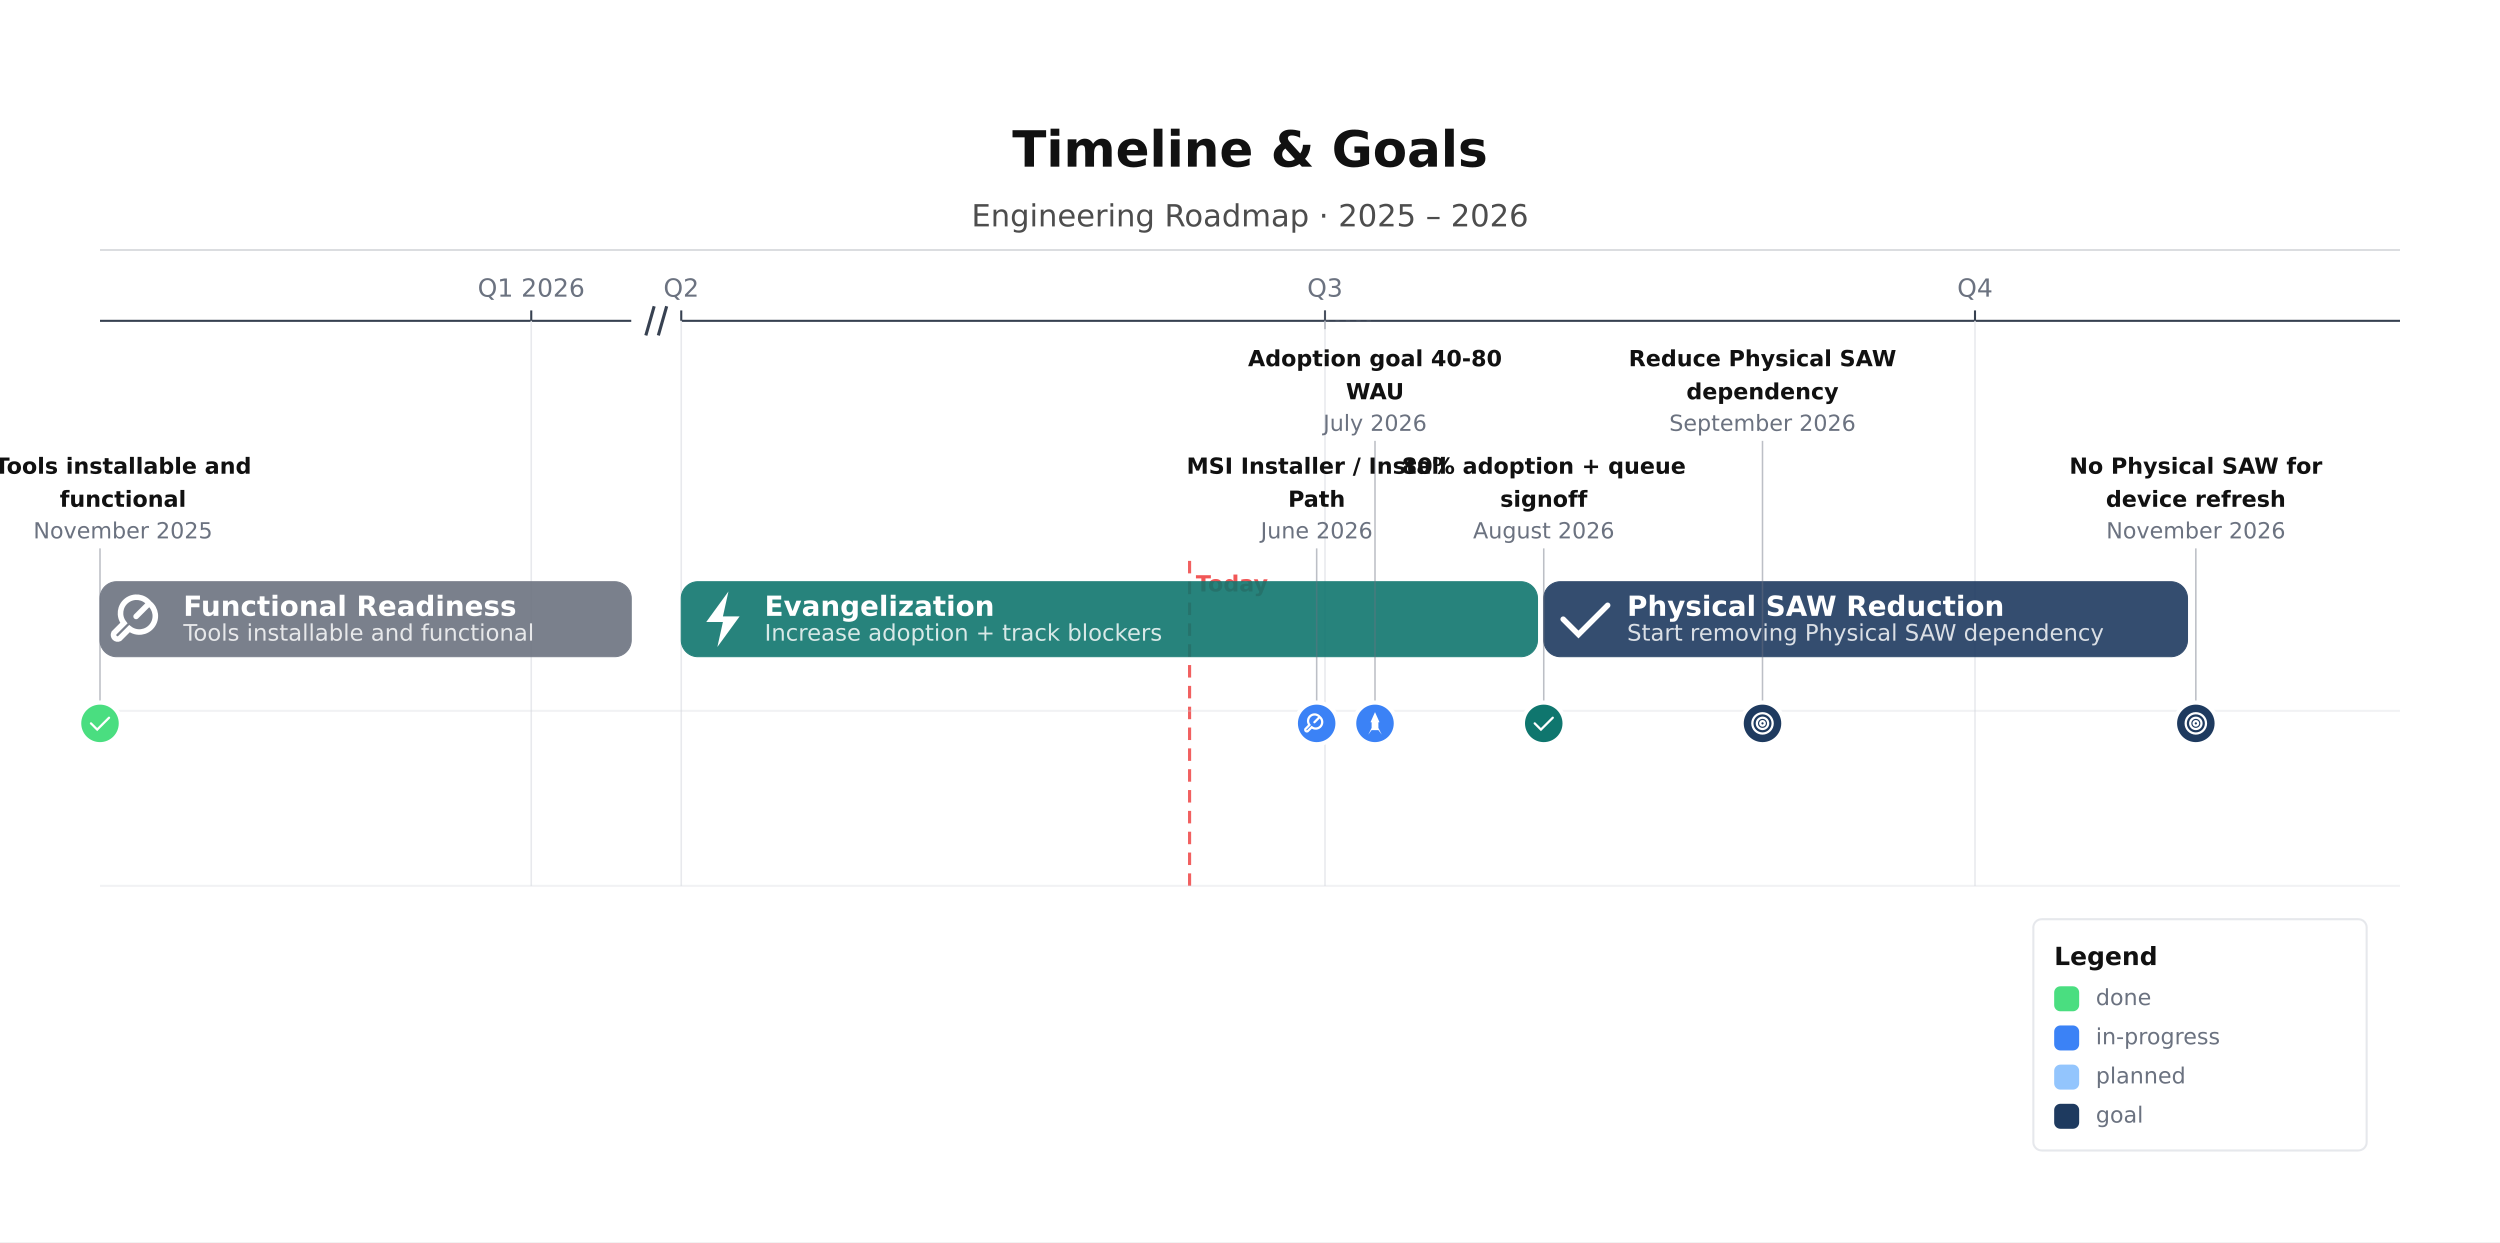
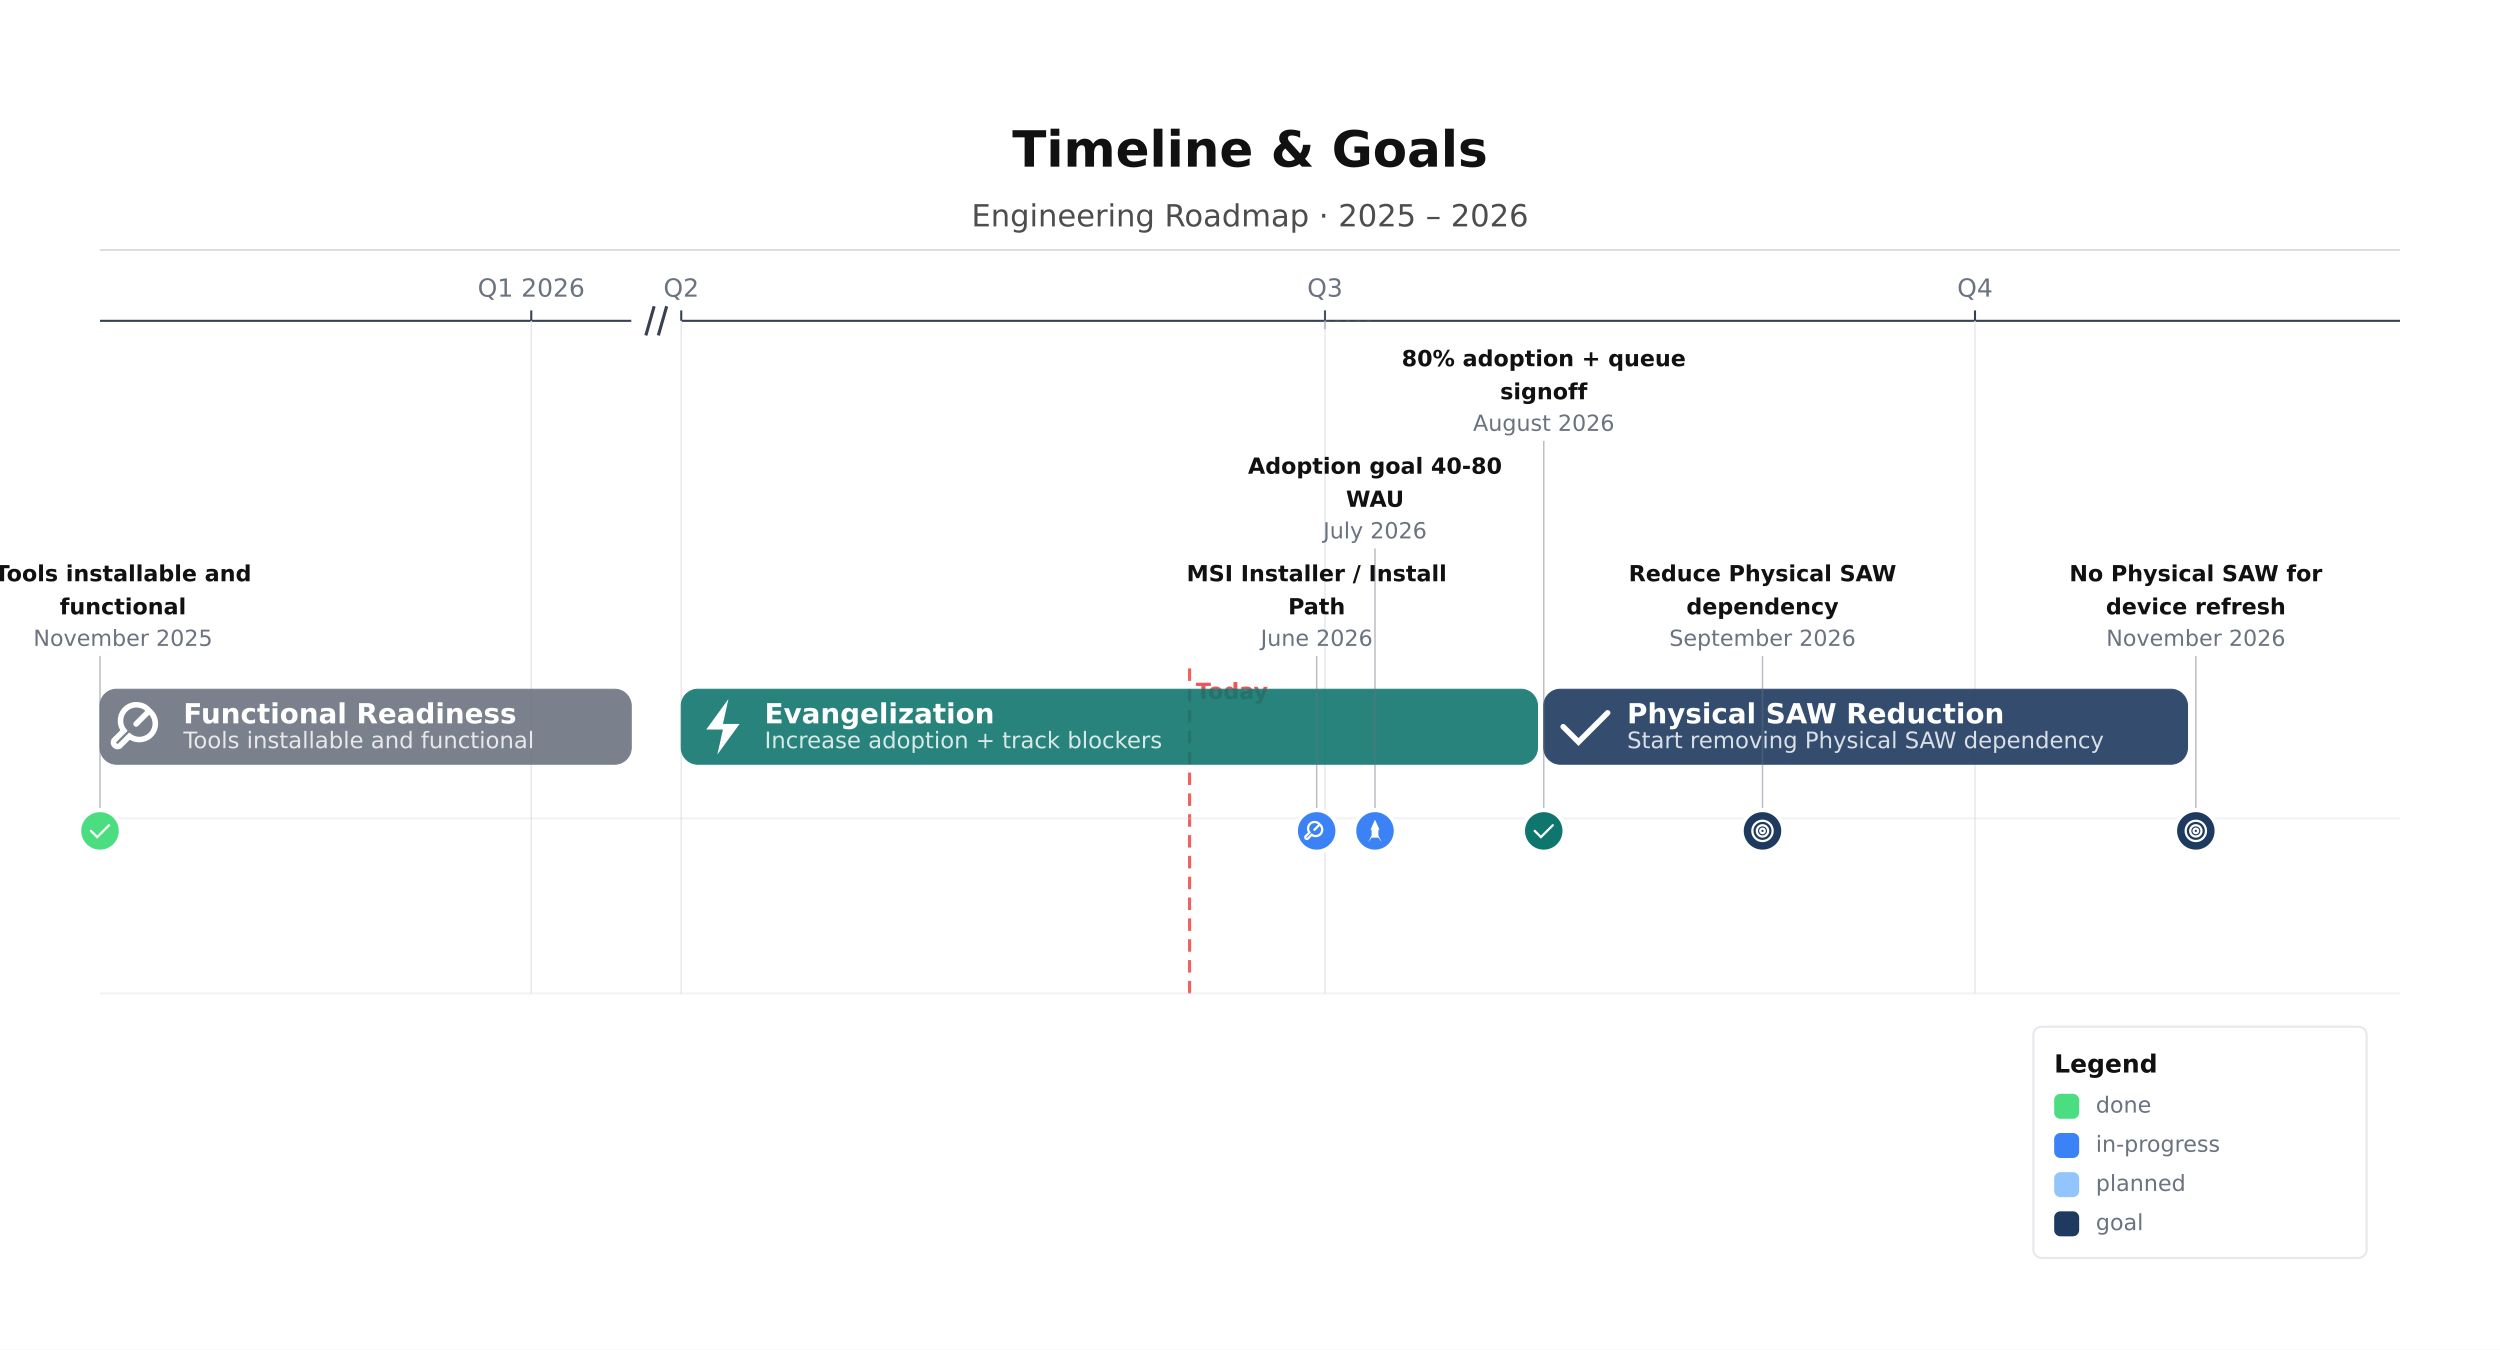
- <svg xmlns="http://www.w3.org/2000/svg" height="596.22" version="1.1" viewBox="0 0 1200 596.22" width="1200">
-   <rect fill="#FFFFFF" height="596.22" width="1200" x="0" y="0" />
+ <svg xmlns="http://www.w3.org/2000/svg" height="647.83" version="1.1" viewBox="0 0 1200 647.83" width="1200">
+   <rect fill="#FFFFFF" height="647.83" width="1200" x="0" y="0" />
  <text dominant-baseline="alphabetic" fill="#111111" font-family="DejaVu Sans, Arial, Helvetica, sans-serif" font-size="24" font-weight="700" text-anchor="middle" x="600" y="80">Timeline &amp; Goals</text>
  <text dominant-baseline="alphabetic" fill="#111111" font-family="DejaVu Sans, Arial, Helvetica, sans-serif" font-size="14.67" font-weight="400" opacity="0.75" text-anchor="middle" x="600" y="108.67">Engineering Roadmap · 2025 – 2026</text>
  <line opacity="0.35" stroke="#374151" stroke-width="0.5" x1="48" x2="1152" y1="120" y2="120" />
  <line stroke="#374151" stroke-width="1" x1="48" x2="303" y1="154" y2="154" />
  <line stroke="#374151" stroke-width="1.5" x1="310" x2="314" y1="161" y2="147" />
  <line stroke="#374151" stroke-width="1.5" x1="316" x2="320" y1="161" y2="147" />
  <line stroke="#374151" stroke-width="1" x1="327" x2="1152" y1="154" y2="154" />
  <line stroke="#374151" stroke-width="1" x1="255" x2="255" y1="149" y2="154" />
-   <line opacity="0.9" stroke="#E5E7EB" stroke-width="0.75" x1="255" x2="255" y1="154" y2="425.22" />
+   <line opacity="0.9" stroke="#E5E7EB" stroke-width="0.75" x1="255" x2="255" y1="154" y2="476.83" />
  <text dominant-baseline="alphabetic" fill="#6B7280" font-family="DejaVu Sans, Arial, Helvetica, sans-serif" font-size="12" font-weight="400" text-anchor="middle" x="255" y="142.4">Q1 2026</text>
  <line stroke="#374151" stroke-width="1" x1="327" x2="327" y1="149" y2="154" />
-   <line opacity="0.9" stroke="#E5E7EB" stroke-width="0.75" x1="327" x2="327" y1="154" y2="425.22" />
+   <line opacity="0.9" stroke="#E5E7EB" stroke-width="0.75" x1="327" x2="327" y1="154" y2="476.83" />
  <text dominant-baseline="alphabetic" fill="#6B7280" font-family="DejaVu Sans, Arial, Helvetica, sans-serif" font-size="12" font-weight="400" text-anchor="middle" x="327" y="142.4">Q2</text>
  <line stroke="#374151" stroke-width="1" x1="636" x2="636" y1="149" y2="154" />
-   <line opacity="0.9" stroke="#E5E7EB" stroke-width="0.75" x1="636" x2="636" y1="154" y2="425.22" />
+   <line opacity="0.9" stroke="#E5E7EB" stroke-width="0.75" x1="636" x2="636" y1="154" y2="476.83" />
  <text dominant-baseline="alphabetic" fill="#6B7280" font-family="DejaVu Sans, Arial, Helvetica, sans-serif" font-size="12" font-weight="400" text-anchor="middle" x="636" y="142.4">Q3</text>
  <line stroke="#374151" stroke-width="1" x1="948" x2="948" y1="149" y2="154" />
-   <line opacity="0.9" stroke="#E5E7EB" stroke-width="0.75" x1="948" x2="948" y1="154" y2="425.22" />
+   <line opacity="0.9" stroke="#E5E7EB" stroke-width="0.75" x1="948" x2="948" y1="154" y2="476.83" />
  <text dominant-baseline="alphabetic" fill="#6B7280" font-family="DejaVu Sans, Arial, Helvetica, sans-serif" font-size="12" font-weight="400" text-anchor="middle" x="948" y="142.4">Q4</text>
-   <line opacity="0.85" stroke="#EF4444" stroke-dasharray="6,4" stroke-width="1.5" x1="571" x2="571" y1="269.22" y2="425.22" />
-   <text dominant-baseline="alphabetic" fill="#EF4444" font-family="DejaVu Sans, Arial, Helvetica, sans-serif" font-size="10.67" font-weight="600" opacity="0.9" text-anchor="start" x="574" y="283.89">Today</text>
-   <line opacity="0.3" stroke="#D1D5DB" stroke-width="1" x1="48" x2="1152" y1="341.22" y2="341.22" />
-   <line opacity="0.3" stroke="#D1D5DB" stroke-width="1" x1="48" x2="1152" y1="425.22" y2="425.22" />
-   <rect fill="#6B7280" height="36" opacity="0.9" rx="8" stroke="#6B7280" stroke-width="0.5" width="255" x="48" y="279.22" />
-   <path d="M 14.7 6.3 A 5 5 0 0 0 5.6 13.4 L 2 17 A 1.5 1.5 0 0 0 4 19 L 7.6 15.4 A 5 5 0 0 0 14.7 6.3 Z M 14.7 6.3 L 10 11" fill="none" stroke="#FFFFFF" stroke-linecap="round" stroke-width="2" transform="translate(68,297.22) scale(1.3333) translate(-12,-12)" />
-   <text dominant-baseline="middle" fill="#FFFFFF" font-family="DejaVu Sans, Arial, Helvetica, sans-serif" font-size="13.33" font-weight="600" text-anchor="start" x="88" y="291.82">Functional Readiness</text>
-   <text dominant-baseline="middle" fill="#FFFFFF" font-family="DejaVu Sans, Arial, Helvetica, sans-serif" font-size="10.93" font-weight="400" opacity="0.82" text-anchor="start" x="88" y="304.42">Tools installable and functional</text>
-   <rect fill="#0F766E" height="36" opacity="0.9" rx="8" stroke="#0F766E" stroke-width="0.5" width="411" x="327" y="279.22" />
-   <path d="M 14 2 L 6 13 L 12 13 L 10 22 L 18 11 L 12 11 Z" fill="#FFFFFF" transform="translate(347,297.22) scale(1.3333) translate(-12,-12)" />
-   <text dominant-baseline="middle" fill="#FFFFFF" font-family="DejaVu Sans, Arial, Helvetica, sans-serif" font-size="13.33" font-weight="600" text-anchor="start" x="367" y="291.82">Evangelization</text>
-   <text dominant-baseline="middle" fill="#FFFFFF" font-family="DejaVu Sans, Arial, Helvetica, sans-serif" font-size="10.93" font-weight="400" opacity="0.82" text-anchor="start" x="367" y="304.42">Increase adoption + track blockers</text>
-   <rect fill="#1e3a5f" height="36" opacity="0.9" rx="8" stroke="#1e3a5f" stroke-width="0.5" width="309" x="741" y="279.22" />
-   <path d="M 4 12 L 9.5 17.5 L 20 7" fill="none" stroke="#FFFFFF" stroke-linecap="round" stroke-width="2" transform="translate(761,297.22) scale(1.3333) translate(-12,-12)" />
-   <text dominant-baseline="middle" fill="#FFFFFF" font-family="DejaVu Sans, Arial, Helvetica, sans-serif" font-size="13.33" font-weight="600" text-anchor="start" x="781" y="291.82">Physical SAW Reduction</text>
-   <text dominant-baseline="middle" fill="#FFFFFF" font-family="DejaVu Sans, Arial, Helvetica, sans-serif" font-size="10.93" font-weight="400" opacity="0.82" text-anchor="start" x="781" y="304.42">Start removing Physical SAW dependency</text>
-   <line opacity="0.45" stroke="#6B7280" stroke-width="0.75" x1="48" x2="48" y1="263.22" y2="337.22" />
-   <circle cx="48" cy="347.22" fill="#4ADE80" r="10" stroke="#FFFFFF" stroke-width="2" />
-   <path d="M 4 12 L 9.5 17.5 L 20 7" fill="none" stroke="#FFFFFF" stroke-linecap="round" stroke-width="2" transform="translate(48,347.22) scale(0.5417) translate(-12,-12)" />
-   <text dominant-baseline="alphabetic" fill="#111111" font-family="DejaVu Sans, Arial, Helvetica, sans-serif" font-size="10.67" font-weight="600" text-anchor="middle" x="59.02" y="227.4">Tools installable and</text>
-   <text dominant-baseline="alphabetic" fill="#111111" font-family="DejaVu Sans, Arial, Helvetica, sans-serif" font-size="10.67" font-weight="600" text-anchor="middle" x="59.02" y="243.27">functional</text>
-   <text dominant-baseline="alphabetic" fill="#6B7280" font-family="DejaVu Sans, Arial, Helvetica, sans-serif" font-size="10.67" font-weight="400" text-anchor="middle" x="59.02" y="258.42">November 2025</text>
-   <line opacity="0.45" stroke="#6B7280" stroke-width="0.75" x1="632" x2="632" y1="263.22" y2="337.22" />
-   <circle cx="632" cy="347.22" fill="#3B82F6" r="10" stroke="#FFFFFF" stroke-width="2" />
-   <path d="M 14.7 6.3 A 5 5 0 0 0 5.6 13.4 L 2 17 A 1.5 1.5 0 0 0 4 19 L 7.6 15.4 A 5 5 0 0 0 14.7 6.3 Z M 14.7 6.3 L 10 11" fill="none" stroke="#FFFFFF" stroke-linecap="round" stroke-width="2" transform="translate(632,347.22) scale(0.5417) translate(-12,-12)" />
-   <text dominant-baseline="alphabetic" fill="#111111" font-family="DejaVu Sans, Arial, Helvetica, sans-serif" font-size="10.67" font-weight="600" text-anchor="middle" x="632" y="227.4">MSI Installer / Install</text>
-   <text dominant-baseline="alphabetic" fill="#111111" font-family="DejaVu Sans, Arial, Helvetica, sans-serif" font-size="10.67" font-weight="600" text-anchor="middle" x="632" y="243.27">Path</text>
-   <text dominant-baseline="alphabetic" fill="#6B7280" font-family="DejaVu Sans, Arial, Helvetica, sans-serif" font-size="10.67" font-weight="400" text-anchor="middle" x="632" y="258.42">June 2026</text>
+   <line opacity="0.85" stroke="#EF4444" stroke-dasharray="6,4" stroke-width="1.5" x1="571" x2="571" y1="320.83" y2="476.83" />
+   <text dominant-baseline="alphabetic" fill="#EF4444" font-family="DejaVu Sans, Arial, Helvetica, sans-serif" font-size="10.67" font-weight="600" opacity="0.9" text-anchor="start" x="574" y="335.5">Today</text>
+   <line opacity="0.3" stroke="#D1D5DB" stroke-width="1" x1="48" x2="1152" y1="392.83" y2="392.83" />
+   <line opacity="0.3" stroke="#D1D5DB" stroke-width="1" x1="48" x2="1152" y1="476.83" y2="476.83" />
+   <rect fill="#6B7280" height="36" opacity="0.9" rx="8" stroke="#6B7280" stroke-width="0.5" width="255" x="48" y="330.83" />
+   <path d="M 14.7 6.3 A 5 5 0 0 0 5.6 13.4 L 2 17 A 1.5 1.5 0 0 0 4 19 L 7.6 15.4 A 5 5 0 0 0 14.7 6.3 Z M 14.7 6.3 L 10 11" fill="none" stroke="#FFFFFF" stroke-linecap="round" stroke-width="2" transform="translate(68,348.83) scale(1.3333) translate(-12,-12)" />
+   <text dominant-baseline="middle" fill="#FFFFFF" font-family="DejaVu Sans, Arial, Helvetica, sans-serif" font-size="13.33" font-weight="600" text-anchor="start" x="88" y="343.43">Functional Readiness</text>
+   <text dominant-baseline="middle" fill="#FFFFFF" font-family="DejaVu Sans, Arial, Helvetica, sans-serif" font-size="10.93" font-weight="400" opacity="0.82" text-anchor="start" x="88" y="356.03">Tools installable and functional</text>
+   <rect fill="#0F766E" height="36" opacity="0.9" rx="8" stroke="#0F766E" stroke-width="0.5" width="411" x="327" y="330.83" />
+   <path d="M 14 2 L 6 13 L 12 13 L 10 22 L 18 11 L 12 11 Z" fill="#FFFFFF" transform="translate(347,348.83) scale(1.3333) translate(-12,-12)" />
+   <text dominant-baseline="middle" fill="#FFFFFF" font-family="DejaVu Sans, Arial, Helvetica, sans-serif" font-size="13.33" font-weight="600" text-anchor="start" x="367" y="343.43">Evangelization</text>
+   <text dominant-baseline="middle" fill="#FFFFFF" font-family="DejaVu Sans, Arial, Helvetica, sans-serif" font-size="10.93" font-weight="400" opacity="0.82" text-anchor="start" x="367" y="356.03">Increase adoption + track blockers</text>
+   <rect fill="#1e3a5f" height="36" opacity="0.9" rx="8" stroke="#1e3a5f" stroke-width="0.5" width="309" x="741" y="330.83" />
+   <path d="M 4 12 L 9.5 17.5 L 20 7" fill="none" stroke="#FFFFFF" stroke-linecap="round" stroke-width="2" transform="translate(761,348.83) scale(1.3333) translate(-12,-12)" />
+   <text dominant-baseline="middle" fill="#FFFFFF" font-family="DejaVu Sans, Arial, Helvetica, sans-serif" font-size="13.33" font-weight="600" text-anchor="start" x="781" y="343.43">Physical SAW Reduction</text>
+   <text dominant-baseline="middle" fill="#FFFFFF" font-family="DejaVu Sans, Arial, Helvetica, sans-serif" font-size="10.93" font-weight="400" opacity="0.82" text-anchor="start" x="781" y="356.03">Start removing Physical SAW dependency</text>
+   <line opacity="0.45" stroke="#6B7280" stroke-width="0.75" x1="48" x2="48" y1="314.83" y2="388.83" />
+   <circle cx="48" cy="398.83" fill="#4ADE80" r="10" stroke="#FFFFFF" stroke-width="2" />
+   <path d="M 4 12 L 9.5 17.5 L 20 7" fill="none" stroke="#FFFFFF" stroke-linecap="round" stroke-width="2" transform="translate(48,398.83) scale(0.5417) translate(-12,-12)" />
+   <text dominant-baseline="alphabetic" fill="#111111" font-family="DejaVu Sans, Arial, Helvetica, sans-serif" font-size="10.67" font-weight="600" text-anchor="middle" x="59.02" y="279.01">Tools installable and</text>
+   <text dominant-baseline="alphabetic" fill="#111111" font-family="DejaVu Sans, Arial, Helvetica, sans-serif" font-size="10.67" font-weight="600" text-anchor="middle" x="59.02" y="294.88">functional</text>
+   <text dominant-baseline="alphabetic" fill="#6B7280" font-family="DejaVu Sans, Arial, Helvetica, sans-serif" font-size="10.67" font-weight="400" text-anchor="middle" x="59.02" y="310.03">November 2025</text>
+   <line opacity="0.45" stroke="#6B7280" stroke-width="0.75" x1="632" x2="632" y1="314.83" y2="388.83" />
+   <circle cx="632" cy="398.83" fill="#3B82F6" r="10" stroke="#FFFFFF" stroke-width="2" />
+   <path d="M 14.7 6.3 A 5 5 0 0 0 5.6 13.4 L 2 17 A 1.5 1.5 0 0 0 4 19 L 7.6 15.4 A 5 5 0 0 0 14.7 6.3 Z M 14.7 6.3 L 10 11" fill="none" stroke="#FFFFFF" stroke-linecap="round" stroke-width="2" transform="translate(632,398.83) scale(0.5417) translate(-12,-12)" />
+   <text dominant-baseline="alphabetic" fill="#111111" font-family="DejaVu Sans, Arial, Helvetica, sans-serif" font-size="10.67" font-weight="600" text-anchor="middle" x="632" y="279.01">MSI Installer / Install</text>
+   <text dominant-baseline="alphabetic" fill="#111111" font-family="DejaVu Sans, Arial, Helvetica, sans-serif" font-size="10.67" font-weight="600" text-anchor="middle" x="632" y="294.88">Path</text>
+   <text dominant-baseline="alphabetic" fill="#6B7280" font-family="DejaVu Sans, Arial, Helvetica, sans-serif" font-size="10.67" font-weight="400" text-anchor="middle" x="632" y="310.03">June 2026</text>
  <line opacity="0.45" stroke="#6B7280" stroke-width="0.75" x1="636" x2="636" y1="149" y2="158" />
  <line opacity="0.25" stroke="#6B7280" stroke-dasharray="2,3" stroke-width="0.75" x1="636" x2="660" y1="154" y2="154" />
-   <line opacity="0.45" stroke="#6B7280" stroke-width="0.75" x1="660" x2="660" y1="211.61" y2="337.22" />
-   <circle cx="660" cy="347.22" fill="#3B82F6" r="10" stroke="#FFFFFF" stroke-width="2" />
-   <path d="M 12 2 L 16 11 L 15 11 L 15 18 L 9 18 L 9 11 L 8 11 Z M 9 18 L 6 22 L 9 16 Z M 15 18 L 18 22 L 15 16 Z" fill="#FFFFFF" transform="translate(660,347.22) scale(0.5417) translate(-12,-12)" />
-   <text dominant-baseline="alphabetic" fill="#111111" font-family="DejaVu Sans, Arial, Helvetica, sans-serif" font-size="10.67" font-weight="600" text-anchor="middle" x="660" y="175.79">Adoption goal 40-80</text>
-   <text dominant-baseline="alphabetic" fill="#111111" font-family="DejaVu Sans, Arial, Helvetica, sans-serif" font-size="10.67" font-weight="600" text-anchor="middle" x="660" y="191.66">WAU</text>
-   <text dominant-baseline="alphabetic" fill="#6B7280" font-family="DejaVu Sans, Arial, Helvetica, sans-serif" font-size="10.67" font-weight="400" text-anchor="middle" x="660" y="206.81">July 2026</text>
-   <line opacity="0.45" stroke="#6B7280" stroke-width="0.75" x1="741" x2="741" y1="263.22" y2="337.22" />
-   <circle cx="741" cy="347.22" fill="#0F766E" r="10" stroke="#FFFFFF" stroke-width="2" />
-   <path d="M 4 12 L 9.5 17.5 L 20 7" fill="none" stroke="#FFFFFF" stroke-linecap="round" stroke-width="2" transform="translate(741,347.22) scale(0.5417) translate(-12,-12)" />
-   <text dominant-baseline="alphabetic" fill="#111111" font-family="DejaVu Sans, Arial, Helvetica, sans-serif" font-size="10.67" font-weight="600" text-anchor="middle" x="741" y="227.4">80% adoption + queue</text>
-   <text dominant-baseline="alphabetic" fill="#111111" font-family="DejaVu Sans, Arial, Helvetica, sans-serif" font-size="10.67" font-weight="600" text-anchor="middle" x="741" y="243.27">signoff</text>
-   <text dominant-baseline="alphabetic" fill="#6B7280" font-family="DejaVu Sans, Arial, Helvetica, sans-serif" font-size="10.67" font-weight="400" text-anchor="middle" x="741" y="258.42">August 2026</text>
-   <line opacity="0.45" stroke="#6B7280" stroke-width="0.75" x1="846" x2="846" y1="211.61" y2="337.22" />
-   <circle cx="846" cy="347.22" fill="#1e3a5f" r="10" stroke="#FFFFFF" stroke-width="2" />
-   <path d="M 3 12 A 9 9 0 1 0 21 12 A 9 9 0 1 0 3 12 M 7 12 A 5 5 0 1 0 17 12 A 5 5 0 1 0 7 12 M 10 12 A 2 2 0 1 0 14 12 A 2 2 0 1 0 10 12" fill="none" stroke="#FFFFFF" stroke-linecap="round" stroke-width="2" transform="translate(846,347.22) scale(0.5417) translate(-12,-12)" />
-   <text dominant-baseline="alphabetic" fill="#111111" font-family="DejaVu Sans, Arial, Helvetica, sans-serif" font-size="10.67" font-weight="600" text-anchor="middle" x="846" y="175.79">Reduce Physical SAW</text>
-   <text dominant-baseline="alphabetic" fill="#111111" font-family="DejaVu Sans, Arial, Helvetica, sans-serif" font-size="10.67" font-weight="600" text-anchor="middle" x="846" y="191.66">dependency</text>
-   <text dominant-baseline="alphabetic" fill="#6B7280" font-family="DejaVu Sans, Arial, Helvetica, sans-serif" font-size="10.67" font-weight="400" text-anchor="middle" x="846" y="206.81">September 2026</text>
-   <line opacity="0.45" stroke="#6B7280" stroke-width="0.75" x1="1054" x2="1054" y1="263.22" y2="337.22" />
-   <circle cx="1054" cy="347.22" fill="#1e3a5f" r="10" stroke="#FFFFFF" stroke-width="2" />
-   <path d="M 3 12 A 9 9 0 1 0 21 12 A 9 9 0 1 0 3 12 M 7 12 A 5 5 0 1 0 17 12 A 5 5 0 1 0 7 12 M 10 12 A 2 2 0 1 0 14 12 A 2 2 0 1 0 10 12" fill="none" stroke="#FFFFFF" stroke-linecap="round" stroke-width="2" transform="translate(1054,347.22) scale(0.5417) translate(-12,-12)" />
-   <text dominant-baseline="alphabetic" fill="#111111" font-family="DejaVu Sans, Arial, Helvetica, sans-serif" font-size="10.67" font-weight="600" text-anchor="middle" x="1054" y="227.4">No Physical SAW for</text>
-   <text dominant-baseline="alphabetic" fill="#111111" font-family="DejaVu Sans, Arial, Helvetica, sans-serif" font-size="10.67" font-weight="600" text-anchor="middle" x="1054" y="243.27">device refresh</text>
-   <text dominant-baseline="alphabetic" fill="#6B7280" font-family="DejaVu Sans, Arial, Helvetica, sans-serif" font-size="10.67" font-weight="400" text-anchor="middle" x="1054" y="258.42">November 2026</text>
-   <rect fill="#FFFFFF" height="111" opacity="0.95" rx="4" stroke="#E5E7EB" stroke-width="1" width="160" x="976" y="441.22" />
-   <text dominant-baseline="alphabetic" fill="#111111" font-family="DejaVu Sans, Arial, Helvetica, sans-serif" font-size="12" font-weight="700" text-anchor="start" x="986" y="463.22">Legend</text>
-   <rect fill="#4ADE80" height="12" rx="3" width="12" x="986" y="473.42" />
-   <text dominant-baseline="middle" fill="#6B7280" font-family="DejaVu Sans, Arial, Helvetica, sans-serif" font-size="10.67" font-weight="400" text-anchor="start" x="1006" y="479.42">done</text>
-   <rect fill="#3B82F6" height="12" rx="3" width="12" x="986" y="492.22" />
-   <text dominant-baseline="middle" fill="#6B7280" font-family="DejaVu Sans, Arial, Helvetica, sans-serif" font-size="10.67" font-weight="400" text-anchor="start" x="1006" y="498.22">in-progress</text>
-   <rect fill="#93C5FD" height="12" rx="3" width="12" x="986" y="511.02" />
-   <text dominant-baseline="middle" fill="#6B7280" font-family="DejaVu Sans, Arial, Helvetica, sans-serif" font-size="10.67" font-weight="400" text-anchor="start" x="1006" y="517.02">planned</text>
-   <rect fill="#1e3a5f" height="12" rx="3" width="12" x="986" y="529.82" />
-   <text dominant-baseline="middle" fill="#6B7280" font-family="DejaVu Sans, Arial, Helvetica, sans-serif" font-size="10.67" font-weight="400" text-anchor="start" x="1006" y="535.82">goal</text>
+   <line opacity="0.45" stroke="#6B7280" stroke-width="0.75" x1="660" x2="660" y1="263.22" y2="388.83" />
+   <circle cx="660" cy="398.83" fill="#3B82F6" r="10" stroke="#FFFFFF" stroke-width="2" />
+   <path d="M 12 2 L 16 11 L 15 11 L 15 18 L 9 18 L 9 11 L 8 11 Z M 9 18 L 6 22 L 9 16 Z M 15 18 L 18 22 L 15 16 Z" fill="#FFFFFF" transform="translate(660,398.83) scale(0.5417) translate(-12,-12)" />
+   <text dominant-baseline="alphabetic" fill="#111111" font-family="DejaVu Sans, Arial, Helvetica, sans-serif" font-size="10.67" font-weight="600" text-anchor="middle" x="660" y="227.4">Adoption goal 40-80</text>
+   <text dominant-baseline="alphabetic" fill="#111111" font-family="DejaVu Sans, Arial, Helvetica, sans-serif" font-size="10.67" font-weight="600" text-anchor="middle" x="660" y="243.27">WAU</text>
+   <text dominant-baseline="alphabetic" fill="#6B7280" font-family="DejaVu Sans, Arial, Helvetica, sans-serif" font-size="10.67" font-weight="400" text-anchor="middle" x="660" y="258.42">July 2026</text>
+   <line opacity="0.45" stroke="#6B7280" stroke-width="0.75" x1="741" x2="741" y1="211.61" y2="388.83" />
+   <circle cx="741" cy="398.83" fill="#0F766E" r="10" stroke="#FFFFFF" stroke-width="2" />
+   <path d="M 4 12 L 9.5 17.5 L 20 7" fill="none" stroke="#FFFFFF" stroke-linecap="round" stroke-width="2" transform="translate(741,398.83) scale(0.5417) translate(-12,-12)" />
+   <text dominant-baseline="alphabetic" fill="#111111" font-family="DejaVu Sans, Arial, Helvetica, sans-serif" font-size="10.67" font-weight="600" text-anchor="middle" x="741" y="175.79">80% adoption + queue</text>
+   <text dominant-baseline="alphabetic" fill="#111111" font-family="DejaVu Sans, Arial, Helvetica, sans-serif" font-size="10.67" font-weight="600" text-anchor="middle" x="741" y="191.66">signoff</text>
+   <text dominant-baseline="alphabetic" fill="#6B7280" font-family="DejaVu Sans, Arial, Helvetica, sans-serif" font-size="10.67" font-weight="400" text-anchor="middle" x="741" y="206.81">August 2026</text>
+   <line opacity="0.45" stroke="#6B7280" stroke-width="0.75" x1="846" x2="846" y1="314.83" y2="388.83" />
+   <circle cx="846" cy="398.83" fill="#1e3a5f" r="10" stroke="#FFFFFF" stroke-width="2" />
+   <path d="M 3 12 A 9 9 0 1 0 21 12 A 9 9 0 1 0 3 12 M 7 12 A 5 5 0 1 0 17 12 A 5 5 0 1 0 7 12 M 10 12 A 2 2 0 1 0 14 12 A 2 2 0 1 0 10 12" fill="none" stroke="#FFFFFF" stroke-linecap="round" stroke-width="2" transform="translate(846,398.83) scale(0.5417) translate(-12,-12)" />
+   <text dominant-baseline="alphabetic" fill="#111111" font-family="DejaVu Sans, Arial, Helvetica, sans-serif" font-size="10.67" font-weight="600" text-anchor="middle" x="846" y="279.01">Reduce Physical SAW</text>
+   <text dominant-baseline="alphabetic" fill="#111111" font-family="DejaVu Sans, Arial, Helvetica, sans-serif" font-size="10.67" font-weight="600" text-anchor="middle" x="846" y="294.88">dependency</text>
+   <text dominant-baseline="alphabetic" fill="#6B7280" font-family="DejaVu Sans, Arial, Helvetica, sans-serif" font-size="10.67" font-weight="400" text-anchor="middle" x="846" y="310.03">September 2026</text>
+   <line opacity="0.45" stroke="#6B7280" stroke-width="0.75" x1="1054" x2="1054" y1="314.83" y2="388.83" />
+   <circle cx="1054" cy="398.83" fill="#1e3a5f" r="10" stroke="#FFFFFF" stroke-width="2" />
+   <path d="M 3 12 A 9 9 0 1 0 21 12 A 9 9 0 1 0 3 12 M 7 12 A 5 5 0 1 0 17 12 A 5 5 0 1 0 7 12 M 10 12 A 2 2 0 1 0 14 12 A 2 2 0 1 0 10 12" fill="none" stroke="#FFFFFF" stroke-linecap="round" stroke-width="2" transform="translate(1054,398.83) scale(0.5417) translate(-12,-12)" />
+   <text dominant-baseline="alphabetic" fill="#111111" font-family="DejaVu Sans, Arial, Helvetica, sans-serif" font-size="10.67" font-weight="600" text-anchor="middle" x="1054" y="279.01">No Physical SAW for</text>
+   <text dominant-baseline="alphabetic" fill="#111111" font-family="DejaVu Sans, Arial, Helvetica, sans-serif" font-size="10.67" font-weight="600" text-anchor="middle" x="1054" y="294.88">device refresh</text>
+   <text dominant-baseline="alphabetic" fill="#6B7280" font-family="DejaVu Sans, Arial, Helvetica, sans-serif" font-size="10.67" font-weight="400" text-anchor="middle" x="1054" y="310.03">November 2026</text>
+   <rect fill="#FFFFFF" height="111" opacity="0.95" rx="4" stroke="#E5E7EB" stroke-width="1" width="160" x="976" y="492.83" />
+   <text dominant-baseline="alphabetic" fill="#111111" font-family="DejaVu Sans, Arial, Helvetica, sans-serif" font-size="12" font-weight="700" text-anchor="start" x="986" y="514.83">Legend</text>
+   <rect fill="#4ADE80" height="12" rx="3" width="12" x="986" y="525.03" />
+   <text dominant-baseline="middle" fill="#6B7280" font-family="DejaVu Sans, Arial, Helvetica, sans-serif" font-size="10.67" font-weight="400" text-anchor="start" x="1006" y="531.03">done</text>
+   <rect fill="#3B82F6" height="12" rx="3" width="12" x="986" y="543.83" />
+   <text dominant-baseline="middle" fill="#6B7280" font-family="DejaVu Sans, Arial, Helvetica, sans-serif" font-size="10.67" font-weight="400" text-anchor="start" x="1006" y="549.83">in-progress</text>
+   <rect fill="#93C5FD" height="12" rx="3" width="12" x="986" y="562.63" />
+   <text dominant-baseline="middle" fill="#6B7280" font-family="DejaVu Sans, Arial, Helvetica, sans-serif" font-size="10.67" font-weight="400" text-anchor="start" x="1006" y="568.63">planned</text>
+   <rect fill="#1e3a5f" height="12" rx="3" width="12" x="986" y="581.43" />
+   <text dominant-baseline="middle" fill="#6B7280" font-family="DejaVu Sans, Arial, Helvetica, sans-serif" font-size="10.67" font-weight="400" text-anchor="start" x="1006" y="587.43">goal</text>
</svg>
